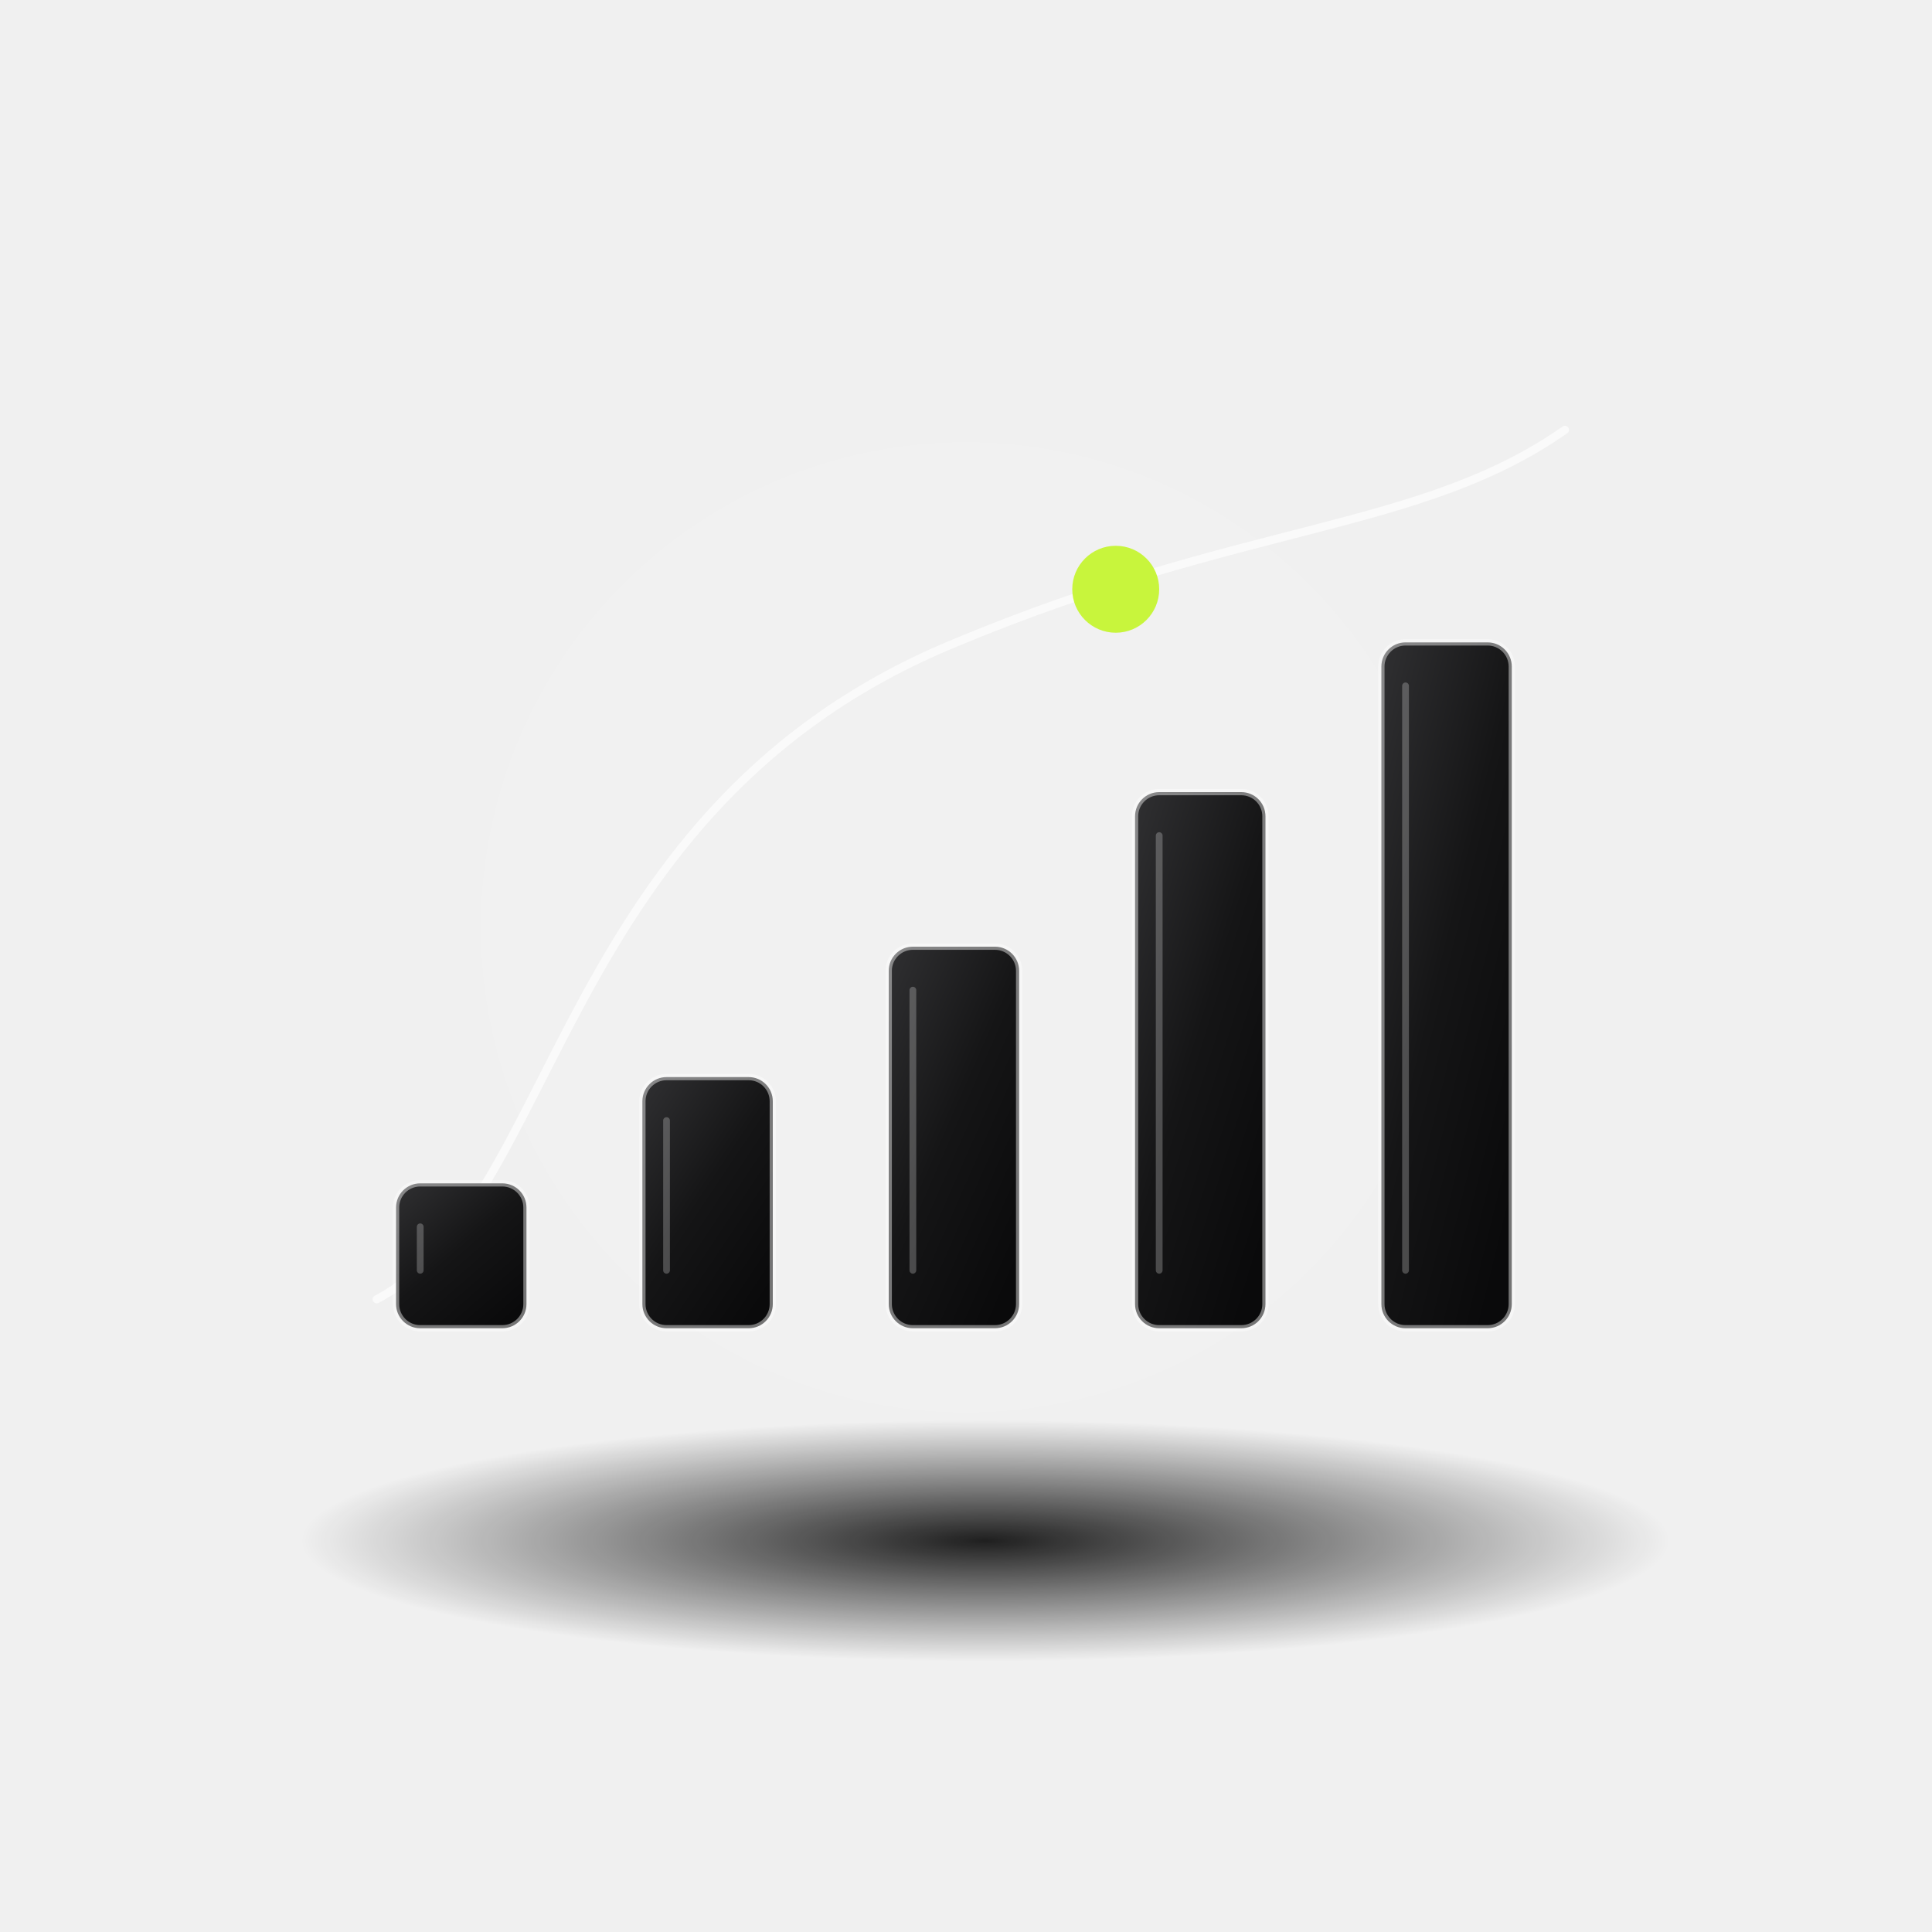
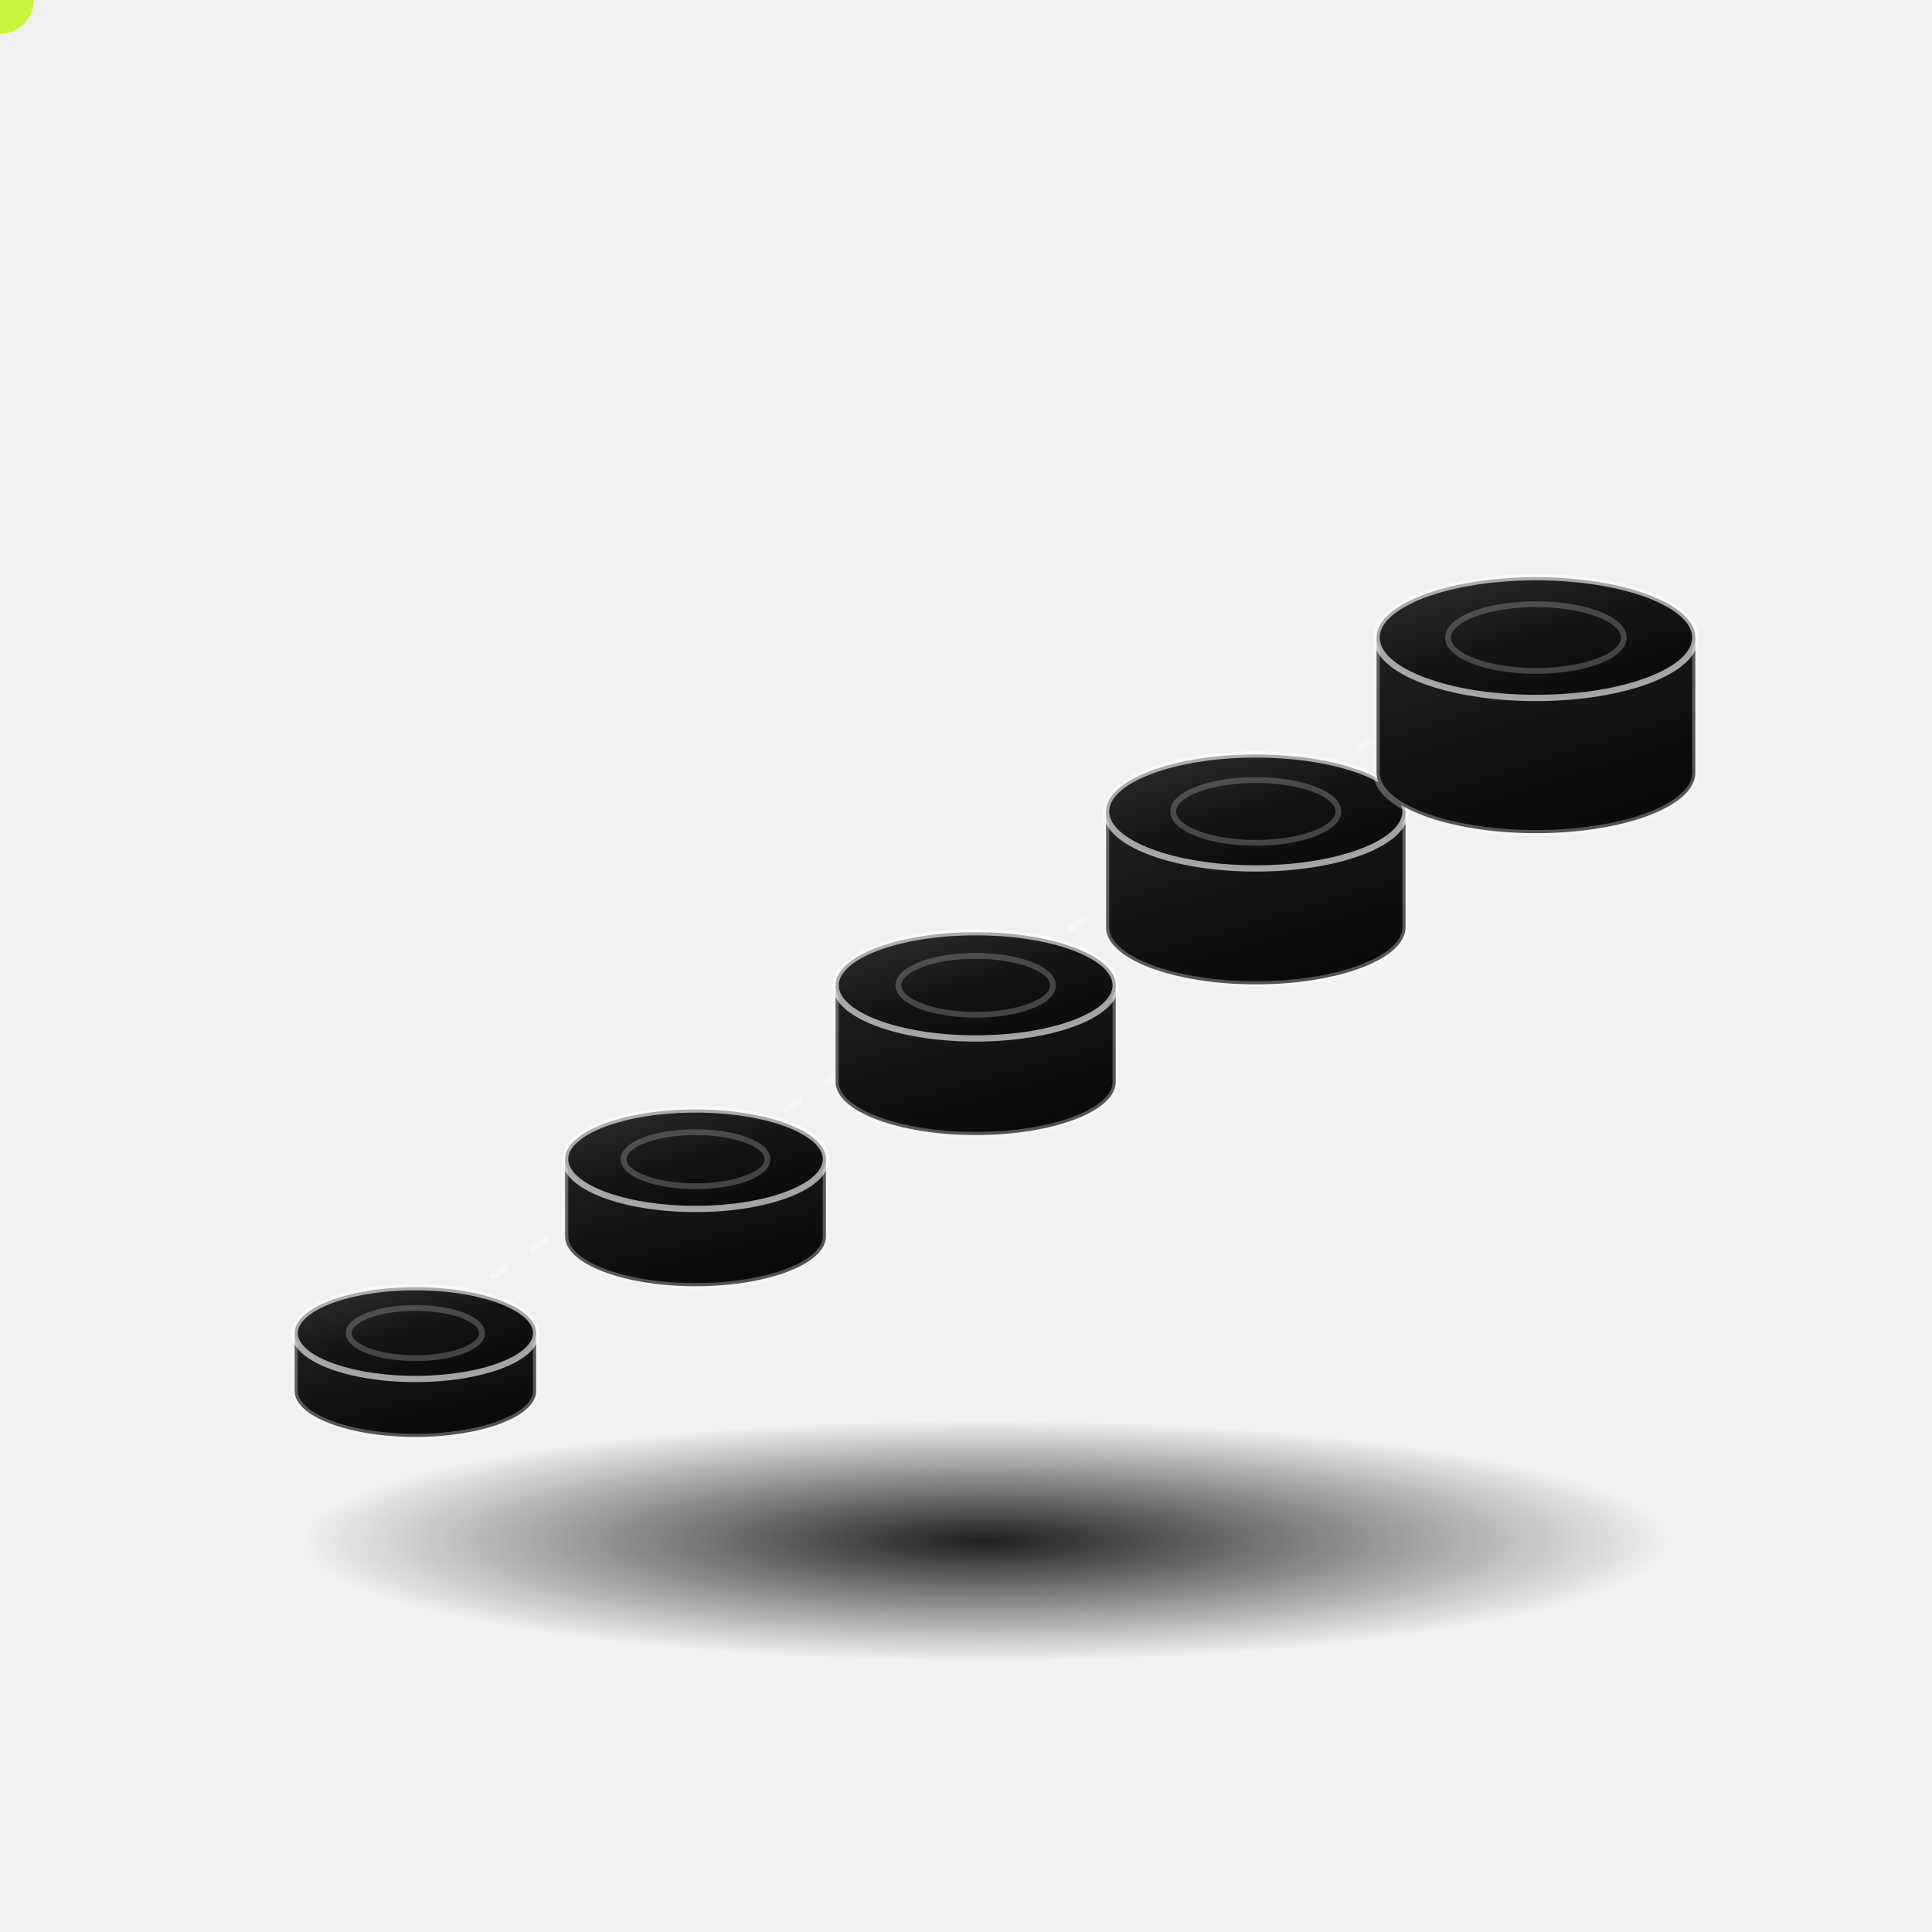
<svg xmlns="http://www.w3.org/2000/svg" viewBox="0 0 400 400" stroke-linejoin="round" stroke-linecap="round">
  <defs>
    <linearGradient id="face" x2="0.78" y2="1">
      <stop stop-color="#303032" />
      <stop offset=".52" stop-color="#151516" />
      <stop offset="1" stop-color="#0A0A0B" />
    </linearGradient>
    <linearGradient id="edge" x2=".52" y2="1">
      <stop stop-color="#202022" />
      <stop offset="1" stop-color="#0A0A0B" />
    </linearGradient>
    <radialGradient id="glow">
      <stop stop-color="#fff" stop-opacity=".075" />
      <stop offset="1" stop-color="#fff" stop-opacity="0" />
    </radialGradient>
    <radialGradient id="shadow">
      <stop stop-color="#000" stop-opacity=".87" />
      <stop offset="1" stop-color="#000" stop-opacity="0" />
    </radialGradient>
  </defs>
+   <style>
+ @keyframes f{0%,100%{transform:translateY(0)}50%{transform:translateY(-7px)}}
+ @keyframes sh{0%,100%{transform:scale(1);opacity:1}50%{transform:scale(.9);opacity:.75}}
+ @keyframes pulse{0%,100%{transform:scale(1)}50%{transform:scale(1.14)}}
+ @keyframes blink{50%{opacity:0}}
+ @keyframes spin{to{transform:rotate(360deg)}}
+ @keyframes dash{to{stroke-dashoffset:-28}}
+ @keyframes draw{0%{stroke-dashoffset:1}30%,80%{stroke-dashoffset:0}100%{stroke-dashoffset:-1}}
+ .f{animation:f 6s ease-in-out infinite}
+ .f2{animation:f 6s ease-in-out -3s infinite}
+ .sh{transform-box:fill-box;transform-origin:center;animation:sh 6s ease-in-out infinite}
+ .pulse{transform-box:fill-box;transform-origin:center;animation:pulse 2.6s ease-in-out infinite}
+ .st ellipse:first-of-type{animation:lit 5s ease-in-out infinite;animation-delay:inherit}.st{animation-delay:inherit}@keyframes lit{0%,100%{stroke-opacity:.45}15%{stroke-opacity:1}}.rm-show{display:none}@media (prefers-reduced-motion:reduce){.rm-show{display:inline}}@media (prefers-reduced-motion:reduce){*{animation:none!important}.rm-hide{display:none}}</style>
  <circle cx="200" cy="192" r="179" fill="url(#glow)" />
-   <ellipse cx="204" cy="319" rx="143" ry="25" fill="url(#shadow)" />
-   <path d="M78 269C116 249 115 167 198 133C258 108 294 110 324 89" fill="none" stroke="#ffffff" stroke-opacity="0.64" stroke-width="1.7" />
-   <rect x="82" y="245" width="27" height="30" rx="5" fill="url(#face)" stroke="#ffffff" stroke-opacity="0.43" stroke-width="1.3" />
-   <path d="M87 254V263" fill="none" stroke="#ffffff" stroke-opacity="0.24" stroke-width="1.4" />
-   <rect x="133" y="223" width="27" height="52" rx="5" fill="url(#face)" stroke="#ffffff" stroke-opacity="0.43" stroke-width="1.3" />
-   <path d="M138 232V263" fill="none" stroke="#ffffff" stroke-opacity="0.24" stroke-width="1.4" />
-   <rect x="184" y="196" width="27" height="79" rx="5" fill="url(#face)" stroke="#ffffff" stroke-opacity="0.43" stroke-width="1.3" />
-   <path d="M189 205V263" fill="none" stroke="#ffffff" stroke-opacity="0.24" stroke-width="1.4" />
-   <rect x="235" y="164" width="27" height="111" rx="5" fill="url(#face)" stroke="#ffffff" stroke-opacity="0.43" stroke-width="1.3" />
-   <path d="M240 173V263" fill="none" stroke="#ffffff" stroke-opacity="0.24" stroke-width="1.4" />
-   <rect x="286" y="133" width="27" height="142" rx="5" fill="url(#face)" stroke="#ffffff" stroke-opacity="0.43" stroke-width="1.3" />
-   <path d="M291 142V263" fill="none" stroke="#ffffff" stroke-opacity="0.24" stroke-width="1.4" />
-   <circle cx="231" cy="122" r="9" fill="#C8F53C" stroke="#ffffff" stroke-opacity="0" stroke-width="1.3" />
+   <ellipse class="sh" cx="204" cy="319" rx="143" ry="25" fill="url(#shadow)" />
+   <path d="M86 276C110 258 122 250 144 240S180 216 202 204S238 180 260 168S296 144 318 132" fill="none" stroke="#ffffff" stroke-opacity="0.38" stroke-width="1.5" stroke-dasharray="3 7" />
+   <g class="st" style="animation-delay:0.0s">
+     <path d="M61 276V288A25 9.5 0 0 0 111 288V276" fill="url(#edge)" stroke="#ffffff" stroke-opacity="0.3" stroke-width="1.3" />
+     <ellipse cx="86" cy="276" rx="25" ry="9.5" fill="url(#face)" stroke="#ffffff" stroke-opacity="0.62" stroke-width="1.3" />
+     <ellipse cx="86" cy="276" rx="13.8" ry="5.2" fill="none" stroke="#ffffff" stroke-opacity="0.22" stroke-width="1.2" />
+   </g>
+   <g class="st" style="animation-delay:0.5s">
+     <path d="M117 240V256A27 10.3 0 0 0 171 256V240" fill="url(#edge)" stroke="#ffffff" stroke-opacity="0.3" stroke-width="1.3" />
+     <ellipse cx="144" cy="240" rx="27" ry="10.3" fill="url(#face)" stroke="#ffffff" stroke-opacity="0.62" stroke-width="1.3" />
+     <ellipse cx="144" cy="240" rx="14.9" ry="5.6" fill="none" stroke="#ffffff" stroke-opacity="0.22" stroke-width="1.2" />
+   </g>
+   <g class="st" style="animation-delay:1.0s">
+     <path d="M173 204V224A29 11.0 0 0 0 231 224V204" fill="url(#edge)" stroke="#ffffff" stroke-opacity="0.3" stroke-width="1.3" />
+     <ellipse cx="202" cy="204" rx="29" ry="11.0" fill="url(#face)" stroke="#ffffff" stroke-opacity="0.62" stroke-width="1.3" />
+     <ellipse cx="202" cy="204" rx="16.0" ry="6.1" fill="none" stroke="#ffffff" stroke-opacity="0.22" stroke-width="1.2" />
+   </g>
+   <g class="st" style="animation-delay:1.5s">
+     <path d="M229 168V192A31 11.8 0 0 0 291 192V168" fill="url(#edge)" stroke="#ffffff" stroke-opacity="0.3" stroke-width="1.3" />
+     <ellipse cx="260" cy="168" rx="31" ry="11.8" fill="url(#face)" stroke="#ffffff" stroke-opacity="0.62" stroke-width="1.3" />
+     <ellipse cx="260" cy="168" rx="17.1" ry="6.5" fill="none" stroke="#ffffff" stroke-opacity="0.22" stroke-width="1.2" />
+   </g>
+   <g class="st" style="animation-delay:2.0s">
+     <path d="M285 132V160A33 12.5 0 0 0 351 160V132" fill="url(#edge)" stroke="#ffffff" stroke-opacity="0.3" stroke-width="1.3" />
+     <ellipse cx="318" cy="132" rx="33" ry="12.5" fill="url(#face)" stroke="#ffffff" stroke-opacity="0.62" stroke-width="1.3" />
+     <ellipse cx="318" cy="132" rx="18.2" ry="6.9" fill="none" stroke="#ffffff" stroke-opacity="0.22" stroke-width="1.2" />
+   </g>
+   <circle class="rm-hide" r="7" fill="#C8F53C">
+     <animateMotion dur="5s" repeatCount="indefinite" keyPoints="0;1;1" keyTimes="0;.8;1" calcMode="spline" keySplines=".4 0 .2 1;0 0 1 1" path="M86 276C110 258 122 250 144 240S180 216 202 204S238 180 260 168S296 144 318 132" />
+   </circle>
+   <circle class="rm-show" cx="318" cy="132" r="7" fill="#C8F53C" />
</svg>
